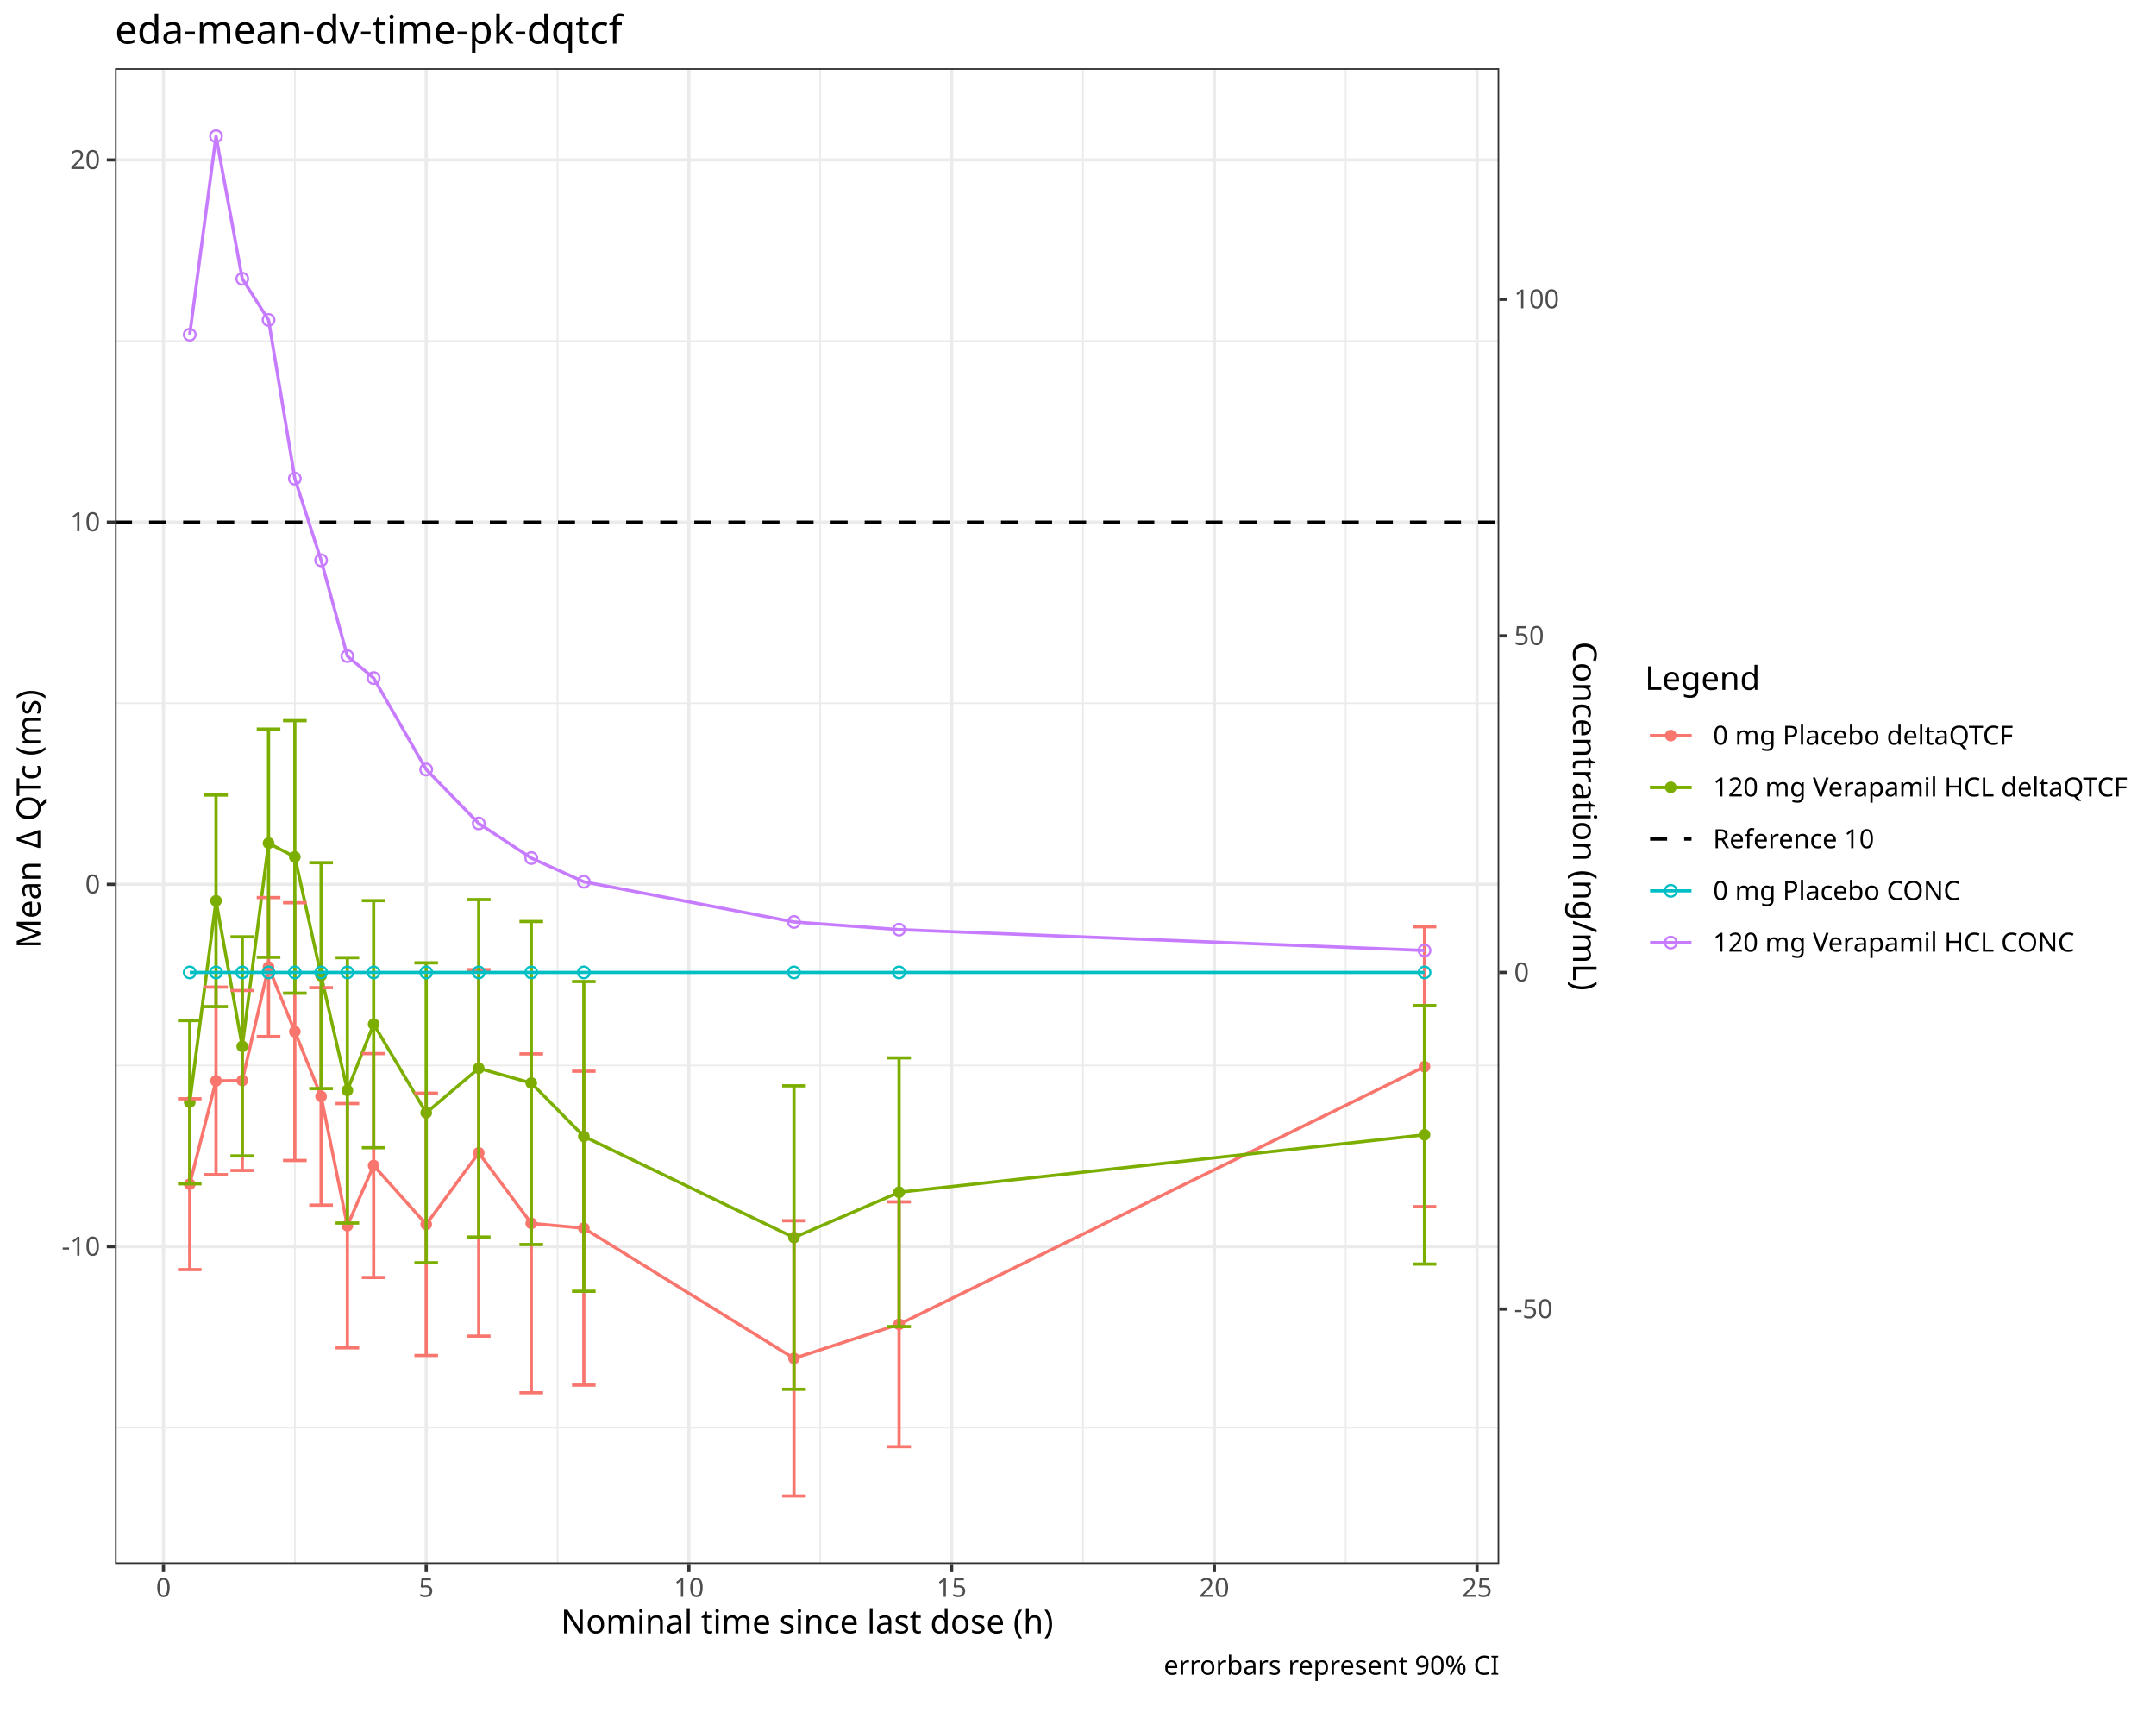
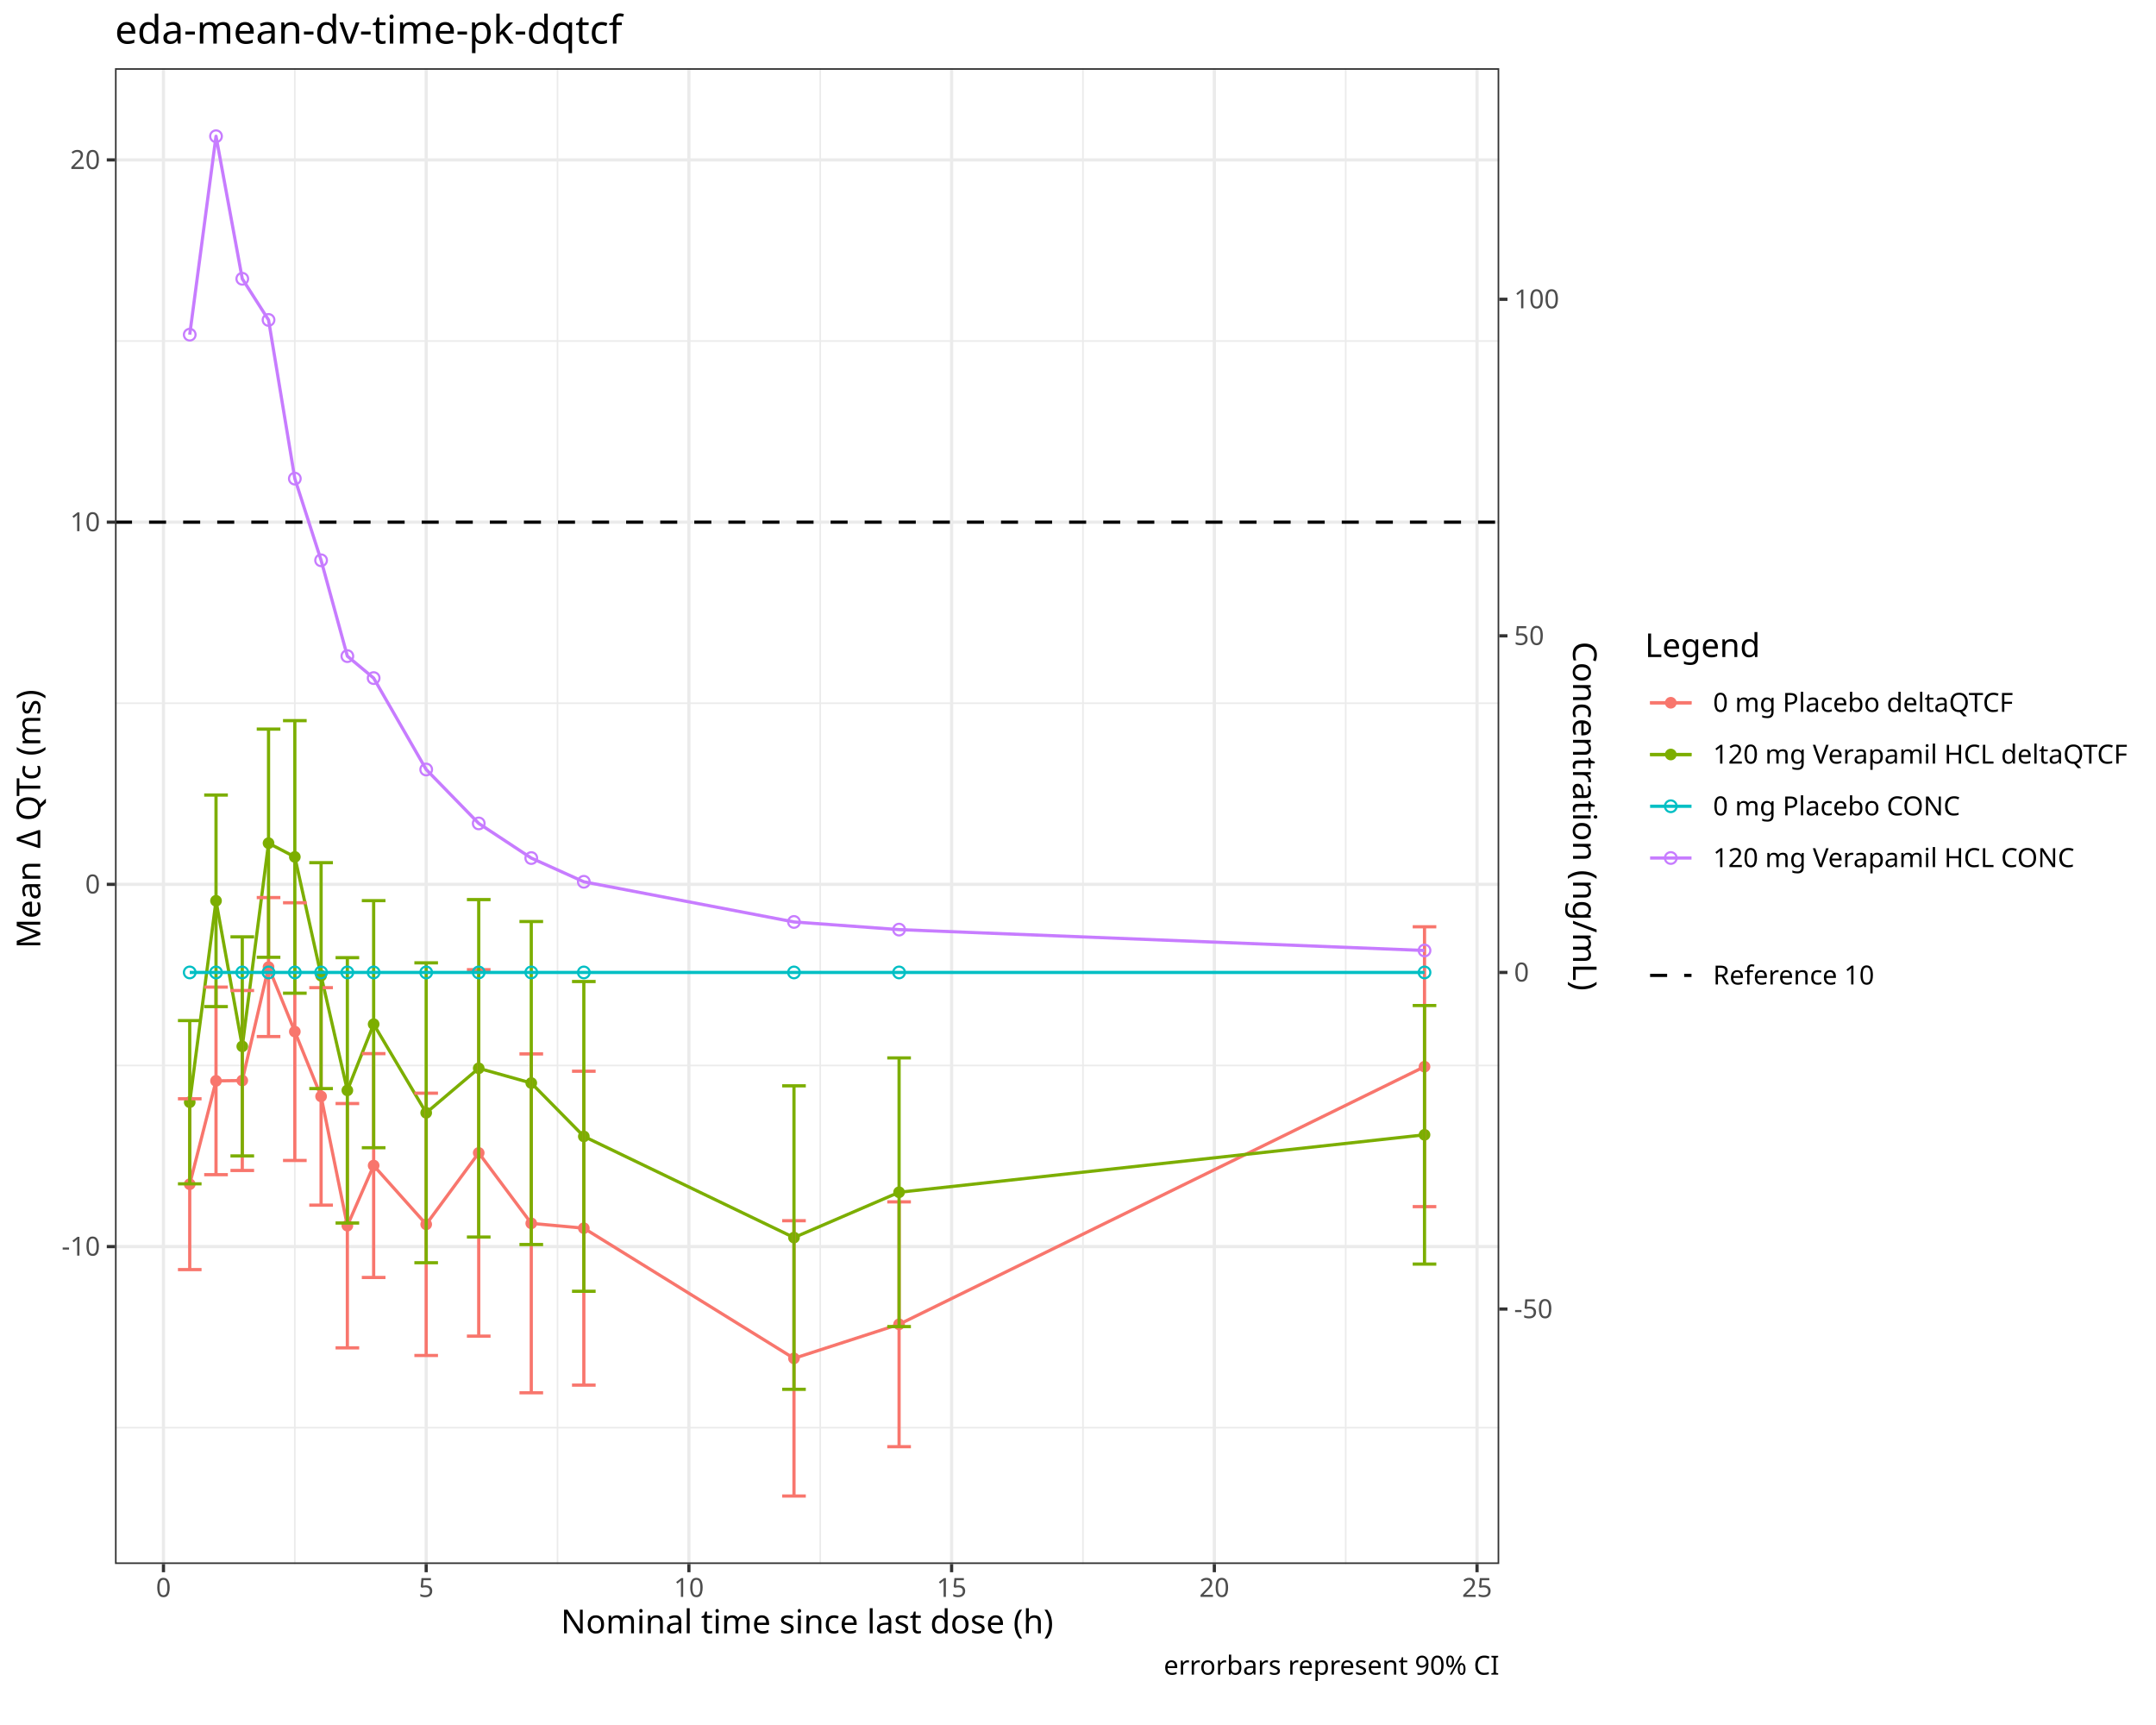
<svg xmlns="http://www.w3.org/2000/svg" class="svglite" data-engine-version="2.0" width="720.00pt" height="576.00pt" viewBox="0 0 720.00 576.00">
  <defs>
    <style type="text/css">
    .svglite line, .svglite polyline, .svglite polygon, .svglite path, .svglite rect, .svglite circle {
      fill: none;
      stroke: #000000;
      stroke-linecap: round;
      stroke-linejoin: round;
      stroke-miterlimit: 10.00;
    }
  </style>
  </defs>
  <rect width="100%" height="100%" style="stroke: none; fill: #FFFFFF;" />
  <defs>
    <clipPath id="cpMC4wMHw3MjAuMDB8MC4wMHw1NzYuMDA=">
      <rect x="0.00" y="0.00" width="720.00" height="576.00" />
    </clipPath>
  </defs>
  <g clip-path="url(#cpMC4wMHw3MjAuMDB8MC4wMHw1NzYuMDA=)">
    <rect x="0.00" y="0.00" width="720.00" height="576.00" style="stroke-width: 1.07; stroke: #FFFFFF; fill: #FFFFFF;" />
  </g>
  <defs>
    <clipPath id="cpMzguNDB8NTAwLjY4fDIyLjc4fDUyMi4yNQ==">
      <rect x="38.40" y="22.78" width="462.27" height="499.46" />
    </clipPath>
  </defs>
  <g clip-path="url(#cpMzguNDB8NTAwLjY4fDIyLjc4fDUyMi4yNQ==)">
    <rect x="38.40" y="22.78" width="462.27" height="499.46" style="stroke-width: 1.07; stroke: none; fill: #FFFFFF;" />
    <polyline points="38.40,476.72 500.68,476.72 " style="stroke-width: 0.53; stroke: #EBEBEB; stroke-linecap: butt;" />
    <polyline points="38.40,355.77 500.68,355.77 " style="stroke-width: 0.53; stroke: #EBEBEB; stroke-linecap: butt;" />
    <polyline points="38.40,234.82 500.68,234.82 " style="stroke-width: 0.53; stroke: #EBEBEB; stroke-linecap: butt;" />
    <polyline points="38.40,113.87 500.68,113.87 " style="stroke-width: 0.53; stroke: #EBEBEB; stroke-linecap: butt;" />
    <polyline points="98.46,522.25 98.46,22.78 " style="stroke-width: 0.53; stroke: #EBEBEB; stroke-linecap: butt;" />
    <polyline points="186.19,522.25 186.19,22.78 " style="stroke-width: 0.53; stroke: #EBEBEB; stroke-linecap: butt;" />
    <polyline points="273.93,522.25 273.93,22.78 " style="stroke-width: 0.53; stroke: #EBEBEB; stroke-linecap: butt;" />
    <polyline points="361.66,522.25 361.66,22.78 " style="stroke-width: 0.53; stroke: #EBEBEB; stroke-linecap: butt;" />
    <polyline points="449.40,522.25 449.40,22.78 " style="stroke-width: 0.53; stroke: #EBEBEB; stroke-linecap: butt;" />
    <polyline points="38.40,416.25 500.68,416.25 " style="stroke-width: 1.07; stroke: #EBEBEB; stroke-linecap: butt;" />
    <polyline points="38.40,295.30 500.68,295.30 " style="stroke-width: 1.07; stroke: #EBEBEB; stroke-linecap: butt;" />
    <polyline points="38.40,174.35 500.68,174.35 " style="stroke-width: 1.07; stroke: #EBEBEB; stroke-linecap: butt;" />
    <polyline points="38.40,53.40 500.68,53.40 " style="stroke-width: 1.07; stroke: #EBEBEB; stroke-linecap: butt;" />
    <polyline points="54.59,522.25 54.59,22.78 " style="stroke-width: 1.07; stroke: #EBEBEB; stroke-linecap: butt;" />
    <polyline points="142.33,522.25 142.33,22.78 " style="stroke-width: 1.07; stroke: #EBEBEB; stroke-linecap: butt;" />
    <polyline points="230.06,522.25 230.06,22.78 " style="stroke-width: 1.07; stroke: #EBEBEB; stroke-linecap: butt;" />
    <polyline points="317.79,522.25 317.79,22.78 " style="stroke-width: 1.07; stroke: #EBEBEB; stroke-linecap: butt;" />
    <polyline points="405.53,522.25 405.53,22.78 " style="stroke-width: 1.07; stroke: #EBEBEB; stroke-linecap: butt;" />
    <polyline points="493.26,522.25 493.26,22.78 " style="stroke-width: 1.07; stroke: #EBEBEB; stroke-linecap: butt;" />
    <line x1="38.40" y1="174.35" x2="500.68" y2="174.35" style="stroke-width: 1.07; stroke-dasharray: 5.69,5.69; stroke-linecap: butt;" />
    <circle cx="63.36" cy="395.42" r="1.95" style="stroke-width: 0.71; stroke: none; fill: #F8766D;" />
    <circle cx="63.36" cy="368.04" r="1.95" style="stroke-width: 0.71; stroke: none; fill: #7CAE00;" />
    <circle cx="72.14" cy="360.92" r="1.95" style="stroke-width: 0.71; stroke: none; fill: #F8766D;" />
    <circle cx="72.14" cy="300.79" r="1.95" style="stroke-width: 0.71; stroke: none; fill: #7CAE00;" />
    <circle cx="80.91" cy="360.80" r="1.95" style="stroke-width: 0.71; stroke: none; fill: #F8766D;" />
    <circle cx="80.91" cy="349.40" r="1.95" style="stroke-width: 0.71; stroke: none; fill: #7CAE00;" />
    <circle cx="89.68" cy="322.92" r="1.95" style="stroke-width: 0.71; stroke: none; fill: #F8766D;" />
    <circle cx="89.68" cy="281.55" r="1.95" style="stroke-width: 0.71; stroke: none; fill: #7CAE00;" />
    <circle cx="98.46" cy="344.47" r="1.95" style="stroke-width: 0.71; stroke: none; fill: #F8766D;" />
    <circle cx="98.46" cy="286.14" r="1.95" style="stroke-width: 0.71; stroke: none; fill: #7CAE00;" />
    <circle cx="107.23" cy="366.10" r="1.95" style="stroke-width: 0.71; stroke: none; fill: #F8766D;" />
    <circle cx="107.23" cy="325.78" r="1.95" style="stroke-width: 0.71; stroke: none; fill: #7CAE00;" />
    <circle cx="116.00" cy="409.27" r="1.95" style="stroke-width: 0.71; stroke: none; fill: #F8766D;" />
    <circle cx="116.00" cy="364.09" r="1.95" style="stroke-width: 0.71; stroke: none; fill: #7CAE00;" />
    <circle cx="124.78" cy="389.19" r="1.95" style="stroke-width: 0.71; stroke: none; fill: #F8766D;" />
    <circle cx="124.78" cy="341.99" r="1.95" style="stroke-width: 0.71; stroke: none; fill: #7CAE00;" />
    <circle cx="142.33" cy="408.82" r="1.95" style="stroke-width: 0.71; stroke: none; fill: #F8766D;" />
    <circle cx="142.33" cy="371.58" r="1.95" style="stroke-width: 0.71; stroke: none; fill: #7CAE00;" />
    <circle cx="159.87" cy="384.97" r="1.95" style="stroke-width: 0.71; stroke: none; fill: #F8766D;" />
    <circle cx="159.87" cy="356.72" r="1.95" style="stroke-width: 0.71; stroke: none; fill: #7CAE00;" />
    <circle cx="177.42" cy="408.49" r="1.95" style="stroke-width: 0.71; stroke: none; fill: #F8766D;" />
    <circle cx="177.42" cy="361.64" r="1.95" style="stroke-width: 0.71; stroke: none; fill: #7CAE00;" />
    <circle cx="194.97" cy="410.11" r="1.95" style="stroke-width: 0.71; stroke: none; fill: #F8766D;" />
    <circle cx="194.97" cy="379.46" r="1.95" style="stroke-width: 0.71; stroke: none; fill: #7CAE00;" />
    <circle cx="265.15" cy="453.58" r="1.95" style="stroke-width: 0.71; stroke: none; fill: #F8766D;" />
    <circle cx="265.15" cy="413.24" r="1.95" style="stroke-width: 0.71; stroke: none; fill: #7CAE00;" />
    <circle cx="300.25" cy="442.20" r="1.95" style="stroke-width: 0.71; stroke: none; fill: #F8766D;" />
    <circle cx="300.25" cy="398.11" r="1.95" style="stroke-width: 0.71; stroke: none; fill: #7CAE00;" />
    <circle cx="475.72" cy="356.18" r="1.95" style="stroke-width: 0.71; stroke: none; fill: #F8766D;" />
    <circle cx="475.72" cy="378.93" r="1.95" style="stroke-width: 0.71; stroke: none; fill: #7CAE00;" />
    <polyline points="63.36,395.42 72.14,360.92 80.91,360.80 89.68,322.92 98.46,344.47 107.23,366.10 116.00,409.27 124.78,389.19 142.33,408.82 159.87,384.97 177.42,408.49 194.97,410.11 265.15,453.58 300.25,442.20 475.72,356.18 " style="stroke-width: 1.07; stroke: #F8766D; stroke-linecap: butt;" />
    <polyline points="63.36,368.04 72.14,300.79 80.91,349.40 89.68,281.55 98.46,286.14 107.23,325.78 116.00,364.09 124.78,341.99 142.33,371.58 159.87,356.72 177.42,361.64 194.97,379.46 265.15,413.24 300.25,398.11 475.72,378.93 " style="stroke-width: 1.07; stroke: #7CAE00; stroke-linecap: butt;" />
    <polyline points="59.42,366.89 67.31,366.89 " style="stroke-width: 1.07; stroke: #F8766D; stroke-linecap: butt;" />
    <polyline points="63.36,366.89 63.36,423.94 " style="stroke-width: 1.07; stroke: #F8766D; stroke-linecap: butt;" />
    <polyline points="59.42,423.94 67.31,423.94 " style="stroke-width: 1.07; stroke: #F8766D; stroke-linecap: butt;" />
    <polyline points="59.42,340.79 67.31,340.79 " style="stroke-width: 1.07; stroke: #7CAE00; stroke-linecap: butt;" />
    <polyline points="63.36,340.79 63.36,395.30 " style="stroke-width: 1.07; stroke: #7CAE00; stroke-linecap: butt;" />
    <polyline points="59.42,395.30 67.31,395.30 " style="stroke-width: 1.07; stroke: #7CAE00; stroke-linecap: butt;" />
    <polyline points="68.19,329.61 76.09,329.61 " style="stroke-width: 1.07; stroke: #F8766D; stroke-linecap: butt;" />
    <polyline points="72.14,329.61 72.14,392.23 " style="stroke-width: 1.07; stroke: #F8766D; stroke-linecap: butt;" />
    <polyline points="68.19,392.23 76.09,392.23 " style="stroke-width: 1.07; stroke: #F8766D; stroke-linecap: butt;" />
    <polyline points="68.19,265.48 76.09,265.48 " style="stroke-width: 1.07; stroke: #7CAE00; stroke-linecap: butt;" />
    <polyline points="72.14,265.48 72.14,336.11 " style="stroke-width: 1.07; stroke: #7CAE00; stroke-linecap: butt;" />
    <polyline points="68.19,336.11 76.09,336.11 " style="stroke-width: 1.07; stroke: #7CAE00; stroke-linecap: butt;" />
    <polyline points="76.96,330.75 84.86,330.75 " style="stroke-width: 1.07; stroke: #F8766D; stroke-linecap: butt;" />
    <polyline points="80.91,330.75 80.91,390.84 " style="stroke-width: 1.07; stroke: #F8766D; stroke-linecap: butt;" />
    <polyline points="76.96,390.84 84.86,390.84 " style="stroke-width: 1.07; stroke: #F8766D; stroke-linecap: butt;" />
    <polyline points="76.96,312.82 84.86,312.82 " style="stroke-width: 1.07; stroke: #7CAE00; stroke-linecap: butt;" />
    <polyline points="80.91,312.82 80.91,385.98 " style="stroke-width: 1.07; stroke: #7CAE00; stroke-linecap: butt;" />
    <polyline points="76.96,385.98 84.86,385.98 " style="stroke-width: 1.07; stroke: #7CAE00; stroke-linecap: butt;" />
    <polyline points="85.74,299.71 93.63,299.71 " style="stroke-width: 1.07; stroke: #F8766D; stroke-linecap: butt;" />
    <polyline points="89.68,299.71 89.68,346.12 " style="stroke-width: 1.07; stroke: #F8766D; stroke-linecap: butt;" />
    <polyline points="85.74,346.12 93.63,346.12 " style="stroke-width: 1.07; stroke: #F8766D; stroke-linecap: butt;" />
    <polyline points="85.74,243.45 93.63,243.45 " style="stroke-width: 1.07; stroke: #7CAE00; stroke-linecap: butt;" />
    <polyline points="89.68,243.45 89.68,319.65 " style="stroke-width: 1.07; stroke: #7CAE00; stroke-linecap: butt;" />
    <polyline points="85.74,319.65 93.63,319.65 " style="stroke-width: 1.07; stroke: #7CAE00; stroke-linecap: butt;" />
    <polyline points="94.51,301.44 102.41,301.44 " style="stroke-width: 1.07; stroke: #F8766D; stroke-linecap: butt;" />
    <polyline points="98.46,301.44 98.46,387.50 " style="stroke-width: 1.07; stroke: #F8766D; stroke-linecap: butt;" />
    <polyline points="94.51,387.50 102.41,387.50 " style="stroke-width: 1.07; stroke: #F8766D; stroke-linecap: butt;" />
    <polyline points="94.51,240.64 102.41,240.64 " style="stroke-width: 1.07; stroke: #7CAE00; stroke-linecap: butt;" />
    <polyline points="98.46,240.64 98.46,331.64 " style="stroke-width: 1.07; stroke: #7CAE00; stroke-linecap: butt;" />
    <polyline points="94.51,331.64 102.41,331.64 " style="stroke-width: 1.07; stroke: #7CAE00; stroke-linecap: butt;" />
    <polyline points="103.28,329.79 111.18,329.79 " style="stroke-width: 1.07; stroke: #F8766D; stroke-linecap: butt;" />
    <polyline points="107.23,329.79 107.23,402.41 " style="stroke-width: 1.07; stroke: #F8766D; stroke-linecap: butt;" />
    <polyline points="103.28,402.41 111.18,402.41 " style="stroke-width: 1.07; stroke: #F8766D; stroke-linecap: butt;" />
    <polyline points="103.28,288.06 111.18,288.06 " style="stroke-width: 1.07; stroke: #7CAE00; stroke-linecap: butt;" />
    <polyline points="107.23,288.06 107.23,363.50 " style="stroke-width: 1.07; stroke: #7CAE00; stroke-linecap: butt;" />
    <polyline points="103.28,363.50 111.18,363.50 " style="stroke-width: 1.07; stroke: #7CAE00; stroke-linecap: butt;" />
    <polyline points="112.06,368.48 119.95,368.48 " style="stroke-width: 1.07; stroke: #F8766D; stroke-linecap: butt;" />
    <polyline points="116.00,368.48 116.00,450.07 " style="stroke-width: 1.07; stroke: #F8766D; stroke-linecap: butt;" />
    <polyline points="112.06,450.07 119.95,450.07 " style="stroke-width: 1.07; stroke: #F8766D; stroke-linecap: butt;" />
    <polyline points="112.06,319.78 119.95,319.78 " style="stroke-width: 1.07; stroke: #7CAE00; stroke-linecap: butt;" />
    <polyline points="116.00,319.78 116.00,408.39 " style="stroke-width: 1.07; stroke: #7CAE00; stroke-linecap: butt;" />
    <polyline points="112.06,408.39 119.95,408.39 " style="stroke-width: 1.07; stroke: #7CAE00; stroke-linecap: butt;" />
    <polyline points="120.83,351.82 128.73,351.82 " style="stroke-width: 1.07; stroke: #F8766D; stroke-linecap: butt;" />
    <polyline points="124.78,351.82 124.78,426.56 " style="stroke-width: 1.07; stroke: #F8766D; stroke-linecap: butt;" />
    <polyline points="120.83,426.56 128.73,426.56 " style="stroke-width: 1.07; stroke: #F8766D; stroke-linecap: butt;" />
    <polyline points="120.83,300.74 128.73,300.74 " style="stroke-width: 1.07; stroke: #7CAE00; stroke-linecap: butt;" />
    <polyline points="124.78,300.74 124.78,383.24 " style="stroke-width: 1.07; stroke: #7CAE00; stroke-linecap: butt;" />
    <polyline points="120.83,383.24 128.73,383.24 " style="stroke-width: 1.07; stroke: #7CAE00; stroke-linecap: butt;" />
    <polyline points="138.38,365.03 146.27,365.03 " style="stroke-width: 1.07; stroke: #F8766D; stroke-linecap: butt;" />
    <polyline points="142.33,365.03 142.33,452.61 " style="stroke-width: 1.07; stroke: #F8766D; stroke-linecap: butt;" />
    <polyline points="138.38,452.61 146.27,452.61 " style="stroke-width: 1.07; stroke: #F8766D; stroke-linecap: butt;" />
    <polyline points="138.38,321.51 146.27,321.51 " style="stroke-width: 1.07; stroke: #7CAE00; stroke-linecap: butt;" />
    <polyline points="142.33,321.51 142.33,421.64 " style="stroke-width: 1.07; stroke: #7CAE00; stroke-linecap: butt;" />
    <polyline points="138.38,421.64 146.27,421.64 " style="stroke-width: 1.07; stroke: #7CAE00; stroke-linecap: butt;" />
    <polyline points="155.92,323.78 163.82,323.78 " style="stroke-width: 1.07; stroke: #F8766D; stroke-linecap: butt;" />
    <polyline points="159.87,323.78 159.87,446.15 " style="stroke-width: 1.07; stroke: #F8766D; stroke-linecap: butt;" />
    <polyline points="155.92,446.15 163.82,446.15 " style="stroke-width: 1.07; stroke: #F8766D; stroke-linecap: butt;" />
    <polyline points="155.92,300.38 163.82,300.38 " style="stroke-width: 1.07; stroke: #7CAE00; stroke-linecap: butt;" />
    <polyline points="159.87,300.38 159.87,413.06 " style="stroke-width: 1.07; stroke: #7CAE00; stroke-linecap: butt;" />
    <polyline points="155.92,413.06 163.82,413.06 " style="stroke-width: 1.07; stroke: #7CAE00; stroke-linecap: butt;" />
    <polyline points="173.47,351.91 181.37,351.91 " style="stroke-width: 1.07; stroke: #F8766D; stroke-linecap: butt;" />
    <polyline points="177.42,351.91 177.42,465.07 " style="stroke-width: 1.07; stroke: #F8766D; stroke-linecap: butt;" />
    <polyline points="173.47,465.07 181.37,465.07 " style="stroke-width: 1.07; stroke: #F8766D; stroke-linecap: butt;" />
    <polyline points="173.47,307.71 181.37,307.71 " style="stroke-width: 1.07; stroke: #7CAE00; stroke-linecap: butt;" />
    <polyline points="177.42,307.71 177.42,415.57 " style="stroke-width: 1.07; stroke: #7CAE00; stroke-linecap: butt;" />
    <polyline points="173.47,415.57 181.37,415.57 " style="stroke-width: 1.07; stroke: #7CAE00; stroke-linecap: butt;" />
    <polyline points="191.02,357.70 198.91,357.70 " style="stroke-width: 1.07; stroke: #F8766D; stroke-linecap: butt;" />
    <polyline points="194.97,357.70 194.97,462.51 " style="stroke-width: 1.07; stroke: #F8766D; stroke-linecap: butt;" />
    <polyline points="191.02,462.51 198.91,462.51 " style="stroke-width: 1.07; stroke: #F8766D; stroke-linecap: butt;" />
    <polyline points="191.02,327.75 198.91,327.75 " style="stroke-width: 1.07; stroke: #7CAE00; stroke-linecap: butt;" />
    <polyline points="194.97,327.75 194.97,431.17 " style="stroke-width: 1.07; stroke: #7CAE00; stroke-linecap: butt;" />
    <polyline points="191.02,431.17 198.91,431.17 " style="stroke-width: 1.07; stroke: #7CAE00; stroke-linecap: butt;" />
    <polyline points="261.21,407.61 269.10,407.61 " style="stroke-width: 1.07; stroke: #F8766D; stroke-linecap: butt;" />
    <polyline points="265.15,407.61 265.15,499.54 " style="stroke-width: 1.07; stroke: #F8766D; stroke-linecap: butt;" />
    <polyline points="261.21,499.54 269.10,499.54 " style="stroke-width: 1.07; stroke: #F8766D; stroke-linecap: butt;" />
    <polyline points="261.21,362.57 269.10,362.57 " style="stroke-width: 1.07; stroke: #7CAE00; stroke-linecap: butt;" />
    <polyline points="265.15,362.57 265.15,463.91 " style="stroke-width: 1.07; stroke: #7CAE00; stroke-linecap: butt;" />
    <polyline points="261.21,463.91 269.10,463.91 " style="stroke-width: 1.07; stroke: #7CAE00; stroke-linecap: butt;" />
    <polyline points="296.30,401.32 304.20,401.32 " style="stroke-width: 1.07; stroke: #F8766D; stroke-linecap: butt;" />
    <polyline points="300.25,401.32 300.25,483.07 " style="stroke-width: 1.07; stroke: #F8766D; stroke-linecap: butt;" />
    <polyline points="296.30,483.07 304.20,483.07 " style="stroke-width: 1.07; stroke: #F8766D; stroke-linecap: butt;" />
    <polyline points="296.30,353.25 304.20,353.25 " style="stroke-width: 1.07; stroke: #7CAE00; stroke-linecap: butt;" />
    <polyline points="300.25,353.25 300.25,442.96 " style="stroke-width: 1.07; stroke: #7CAE00; stroke-linecap: butt;" />
    <polyline points="296.30,442.96 304.20,442.96 " style="stroke-width: 1.07; stroke: #7CAE00; stroke-linecap: butt;" />
    <polyline points="471.77,309.46 479.66,309.46 " style="stroke-width: 1.07; stroke: #F8766D; stroke-linecap: butt;" />
    <polyline points="475.72,309.46 475.72,402.91 " style="stroke-width: 1.07; stroke: #F8766D; stroke-linecap: butt;" />
    <polyline points="471.77,402.91 479.66,402.91 " style="stroke-width: 1.07; stroke: #F8766D; stroke-linecap: butt;" />
    <polyline points="471.77,335.76 479.66,335.76 " style="stroke-width: 1.07; stroke: #7CAE00; stroke-linecap: butt;" />
    <polyline points="475.72,335.76 475.72,422.10 " style="stroke-width: 1.07; stroke: #7CAE00; stroke-linecap: butt;" />
    <polyline points="471.77,422.10 479.66,422.10 " style="stroke-width: 1.07; stroke: #7CAE00; stroke-linecap: butt;" />
    <polyline points="63.36,324.71 72.14,324.71 80.91,324.71 89.68,324.71 98.46,324.71 107.23,324.71 116.00,324.71 124.78,324.71 142.33,324.71 159.87,324.71 177.42,324.71 194.97,324.71 265.15,324.71 300.25,324.71 475.72,324.71 " style="stroke-width: 1.07; stroke: #00BFC4; stroke-linecap: butt;" />
    <polyline points="63.36,111.75 72.14,45.49 80.91,93.09 89.68,106.83 98.46,159.82 107.23,187.09 116.00,219.09 124.78,226.42 142.33,256.95 159.87,274.95 177.42,286.52 194.97,294.44 265.15,307.85 300.25,310.41 475.72,317.38 " style="stroke-width: 1.07; stroke: #C77CFF; stroke-linecap: butt;" />
    <circle cx="63.36" cy="324.71" r="1.95" style="stroke-width: 0.71; stroke: #00BFC4;" />
    <circle cx="63.36" cy="111.75" r="1.95" style="stroke-width: 0.71; stroke: #C77CFF;" />
    <circle cx="72.14" cy="324.71" r="1.95" style="stroke-width: 0.71; stroke: #00BFC4;" />
    <circle cx="72.14" cy="45.49" r="1.95" style="stroke-width: 0.71; stroke: #C77CFF;" />
    <circle cx="80.91" cy="324.71" r="1.95" style="stroke-width: 0.71; stroke: #00BFC4;" />
    <circle cx="80.91" cy="93.09" r="1.95" style="stroke-width: 0.71; stroke: #C77CFF;" />
    <circle cx="89.68" cy="324.71" r="1.95" style="stroke-width: 0.71; stroke: #00BFC4;" />
    <circle cx="89.68" cy="106.83" r="1.95" style="stroke-width: 0.71; stroke: #C77CFF;" />
    <circle cx="98.46" cy="324.71" r="1.95" style="stroke-width: 0.71; stroke: #00BFC4;" />
    <circle cx="98.46" cy="159.82" r="1.95" style="stroke-width: 0.71; stroke: #C77CFF;" />
    <circle cx="107.23" cy="324.71" r="1.95" style="stroke-width: 0.71; stroke: #00BFC4;" />
    <circle cx="107.23" cy="187.09" r="1.95" style="stroke-width: 0.71; stroke: #C77CFF;" />
    <circle cx="116.00" cy="324.71" r="1.95" style="stroke-width: 0.71; stroke: #00BFC4;" />
    <circle cx="116.00" cy="219.09" r="1.95" style="stroke-width: 0.71; stroke: #C77CFF;" />
    <circle cx="124.78" cy="324.71" r="1.95" style="stroke-width: 0.71; stroke: #00BFC4;" />
    <circle cx="124.78" cy="226.42" r="1.95" style="stroke-width: 0.71; stroke: #C77CFF;" />
    <circle cx="142.33" cy="324.71" r="1.95" style="stroke-width: 0.71; stroke: #00BFC4;" />
    <circle cx="142.33" cy="256.95" r="1.95" style="stroke-width: 0.71; stroke: #C77CFF;" />
    <circle cx="159.87" cy="324.71" r="1.95" style="stroke-width: 0.71; stroke: #00BFC4;" />
    <circle cx="159.87" cy="274.95" r="1.95" style="stroke-width: 0.71; stroke: #C77CFF;" />
    <circle cx="177.42" cy="324.71" r="1.95" style="stroke-width: 0.71; stroke: #00BFC4;" />
    <circle cx="177.42" cy="286.52" r="1.95" style="stroke-width: 0.71; stroke: #C77CFF;" />
    <circle cx="194.97" cy="324.71" r="1.95" style="stroke-width: 0.71; stroke: #00BFC4;" />
    <circle cx="194.97" cy="294.44" r="1.95" style="stroke-width: 0.71; stroke: #C77CFF;" />
    <circle cx="265.15" cy="324.71" r="1.95" style="stroke-width: 0.71; stroke: #00BFC4;" />
    <circle cx="265.15" cy="307.85" r="1.95" style="stroke-width: 0.71; stroke: #C77CFF;" />
    <circle cx="300.25" cy="324.71" r="1.95" style="stroke-width: 0.71; stroke: #00BFC4;" />
    <circle cx="300.25" cy="310.41" r="1.95" style="stroke-width: 0.71; stroke: #C77CFF;" />
    <circle cx="475.72" cy="324.71" r="1.95" style="stroke-width: 0.71; stroke: #00BFC4;" />
    <circle cx="475.72" cy="317.38" r="1.95" style="stroke-width: 0.71; stroke: #C77CFF;" />
    <rect x="38.40" y="22.78" width="462.27" height="499.46" style="stroke-width: 1.07; stroke: #333333;" />
  </g>
  <g clip-path="url(#cpMC4wMHw3MjAuMDB8MC4wMHw1NzYuMDA=)">
    <text x="33.47" y="419.27" text-anchor="end" style="font-size: 8.80px; fill: #4D4D4D; font-family: sans;" textLength="12.72px" lengthAdjust="spacingAndGlyphs">-10</text>
    <text x="33.47" y="298.33" text-anchor="end" style="font-size: 8.80px; fill: #4D4D4D; font-family: sans;" textLength="4.89px" lengthAdjust="spacingAndGlyphs">0</text>
    <text x="33.47" y="177.38" text-anchor="end" style="font-size: 8.80px; fill: #4D4D4D; font-family: sans;" textLength="9.79px" lengthAdjust="spacingAndGlyphs">10</text>
    <text x="33.47" y="56.43" text-anchor="end" style="font-size: 8.80px; fill: #4D4D4D; font-family: sans;" textLength="9.79px" lengthAdjust="spacingAndGlyphs">20</text>
    <polyline points="35.66,416.25 38.40,416.25 " style="stroke-width: 1.07; stroke: #333333; stroke-linecap: butt;" />
    <polyline points="35.66,295.30 38.40,295.30 " style="stroke-width: 1.07; stroke: #333333; stroke-linecap: butt;" />
    <polyline points="35.66,174.35 38.40,174.35 " style="stroke-width: 1.07; stroke: #333333; stroke-linecap: butt;" />
    <polyline points="35.66,53.40 38.40,53.40 " style="stroke-width: 1.07; stroke: #333333; stroke-linecap: butt;" />
    <polyline points="503.42,437.11 500.68,437.11 " style="stroke-width: 1.07; stroke: #333333; stroke-linecap: butt;" />
    <polyline points="503.42,324.71 500.68,324.71 " style="stroke-width: 1.07; stroke: #333333; stroke-linecap: butt;" />
    <polyline points="503.42,212.32 500.68,212.32 " style="stroke-width: 1.07; stroke: #333333; stroke-linecap: butt;" />
    <polyline points="503.42,99.93 500.68,99.93 " style="stroke-width: 1.07; stroke: #333333; stroke-linecap: butt;" />
    <text x="505.61" y="440.14" style="font-size: 8.80px; fill: #4D4D4D; font-family: sans;" textLength="12.72px" lengthAdjust="spacingAndGlyphs">-50</text>
    <text x="505.61" y="327.74" style="font-size: 8.80px; fill: #4D4D4D; font-family: sans;" textLength="4.89px" lengthAdjust="spacingAndGlyphs">0</text>
    <text x="505.61" y="215.35" style="font-size: 8.80px; fill: #4D4D4D; font-family: sans;" textLength="9.79px" lengthAdjust="spacingAndGlyphs">50</text>
    <text x="505.61" y="102.95" style="font-size: 8.80px; fill: #4D4D4D; font-family: sans;" textLength="14.68px" lengthAdjust="spacingAndGlyphs">100</text>
    <polyline points="54.59,524.99 54.59,522.25 " style="stroke-width: 1.07; stroke: #333333; stroke-linecap: butt;" />
    <polyline points="142.33,524.99 142.33,522.25 " style="stroke-width: 1.07; stroke: #333333; stroke-linecap: butt;" />
    <polyline points="230.06,524.99 230.06,522.25 " style="stroke-width: 1.07; stroke: #333333; stroke-linecap: butt;" />
    <polyline points="317.79,524.99 317.79,522.25 " style="stroke-width: 1.07; stroke: #333333; stroke-linecap: butt;" />
    <polyline points="405.53,524.99 405.53,522.25 " style="stroke-width: 1.07; stroke: #333333; stroke-linecap: butt;" />
    <polyline points="493.26,524.99 493.26,522.25 " style="stroke-width: 1.07; stroke: #333333; stroke-linecap: butt;" />
    <text x="54.59" y="533.23" text-anchor="middle" style="font-size: 8.80px; fill: #4D4D4D; font-family: sans;" textLength="4.89px" lengthAdjust="spacingAndGlyphs">0</text>
    <text x="142.33" y="533.23" text-anchor="middle" style="font-size: 8.80px; fill: #4D4D4D; font-family: sans;" textLength="4.89px" lengthAdjust="spacingAndGlyphs">5</text>
    <text x="230.06" y="533.23" text-anchor="middle" style="font-size: 8.80px; fill: #4D4D4D; font-family: sans;" textLength="9.79px" lengthAdjust="spacingAndGlyphs">10</text>
    <text x="317.79" y="533.23" text-anchor="middle" style="font-size: 8.80px; fill: #4D4D4D; font-family: sans;" textLength="9.79px" lengthAdjust="spacingAndGlyphs">15</text>
    <text x="405.53" y="533.23" text-anchor="middle" style="font-size: 8.80px; fill: #4D4D4D; font-family: sans;" textLength="9.79px" lengthAdjust="spacingAndGlyphs">20</text>
    <text x="493.26" y="533.23" text-anchor="middle" style="font-size: 8.80px; fill: #4D4D4D; font-family: sans;" textLength="9.79px" lengthAdjust="spacingAndGlyphs">25</text>
    <text x="269.54" y="545.37" text-anchor="middle" style="font-size: 11.00px; font-family: sans;" textLength="156.53px" lengthAdjust="spacingAndGlyphs">Nominal time since last dose (h)</text>
    <text transform="translate(13.45,316.70) rotate(-90)" style="font-size: 11.00px; font-family: sans;" textLength="30.58px" lengthAdjust="spacingAndGlyphs">Mean </text>
    <text transform="translate(13.45,286.12) rotate(-90)" style="font-size: 11.00px; font-family: sans;" textLength="2.75px" lengthAdjust="spacingAndGlyphs"> </text>
    <text transform="translate(13.45,283.37) rotate(-90)" style="font-size: 11.00px; font-family: sans;" textLength="6.45px" lengthAdjust="spacingAndGlyphs">Δ</text>
    <text transform="translate(13.45,276.92) rotate(-90)" style="font-size: 11.00px; font-family: sans;" textLength="2.75px" lengthAdjust="spacingAndGlyphs"> </text>
    <text transform="translate(13.45,274.16) rotate(-90)" style="font-size: 11.00px; font-family: sans;" textLength="45.84px" lengthAdjust="spacingAndGlyphs">QTc (ms)</text>
    <text transform="translate(525.32,272.51) rotate(90)" text-anchor="middle" style="font-size: 11.00px; font-family: sans;" textLength="109.45px" lengthAdjust="spacingAndGlyphs">Concentration (ng/mL)</text>
-     <rect x="543.84" y="216.17" width="170.68" height="112.69" style="stroke-width: 1.07; stroke: none; fill: #FFFFFF;" />
-     <text x="549.32" y="230.36" style="font-size: 11.00px; font-family: sans;" textLength="36.71px" lengthAdjust="spacingAndGlyphs">Legend</text>
-     <rect x="549.32" y="236.98" width="17.28" height="17.28" style="stroke-width: 1.07; stroke: none; fill: #FFFFFF;" />
-     <circle cx="557.96" cy="245.62" r="1.95" style="stroke-width: 0.71; stroke: none; fill: #F8766D;" />
-     <line x1="551.05" y1="245.62" x2="564.88" y2="245.62" style="stroke-width: 1.07; stroke: #F8766D; stroke-linecap: butt;" />
-     <line x1="551.05" y1="245.62" x2="564.88" y2="245.62" style="stroke-width: 1.07; stroke: #F8766D; stroke-linecap: butt;" />
-     <rect x="549.32" y="254.26" width="17.28" height="17.28" style="stroke-width: 1.07; stroke: none; fill: #FFFFFF;" />
-     <circle cx="557.96" cy="262.90" r="1.95" style="stroke-width: 0.71; stroke: none; fill: #7CAE00;" />
-     <line x1="551.05" y1="262.90" x2="564.88" y2="262.90" style="stroke-width: 1.07; stroke: #7CAE00; stroke-linecap: butt;" />
-     <line x1="551.05" y1="262.90" x2="564.88" y2="262.90" style="stroke-width: 1.07; stroke: #7CAE00; stroke-linecap: butt;" />
-     <rect x="549.32" y="271.54" width="17.28" height="17.28" style="stroke-width: 1.07; stroke: none; fill: #FFFFFF;" />
-     <line x1="551.05" y1="280.18" x2="564.88" y2="280.18" style="stroke-width: 1.07; stroke-dasharray: 5.69,5.69; stroke-linecap: butt;" />
-     <rect x="549.32" y="288.82" width="17.28" height="17.28" style="stroke-width: 1.07; stroke: none; fill: #FFFFFF;" />
-     <line x1="551.05" y1="297.46" x2="564.88" y2="297.46" style="stroke-width: 1.07; stroke: #00BFC4; stroke-linecap: butt;" />
-     <circle cx="557.96" cy="297.46" r="1.95" style="stroke-width: 0.71; stroke: #00BFC4;" />
-     <rect x="549.32" y="306.10" width="17.28" height="17.28" style="stroke-width: 1.07; stroke: none; fill: #FFFFFF;" />
-     <line x1="551.05" y1="314.74" x2="564.88" y2="314.74" style="stroke-width: 1.07; stroke: #C77CFF; stroke-linecap: butt;" />
-     <circle cx="557.96" cy="314.74" r="1.95" style="stroke-width: 0.71; stroke: #C77CFF;" />
-     <text x="572.08" y="248.65" style="font-size: 8.80px; font-family: sans;" textLength="99.30px" lengthAdjust="spacingAndGlyphs">0 mg Placebo deltaQTCF</text>
-     <text x="572.08" y="265.93" style="font-size: 8.80px; font-family: sans;" textLength="136.96px" lengthAdjust="spacingAndGlyphs">120 mg Verapamil HCL deltaQTCF</text>
-     <text x="572.08" y="283.21" style="font-size: 8.80px; font-family: sans;" textLength="52.84px" lengthAdjust="spacingAndGlyphs">Reference 10</text>
-     <text x="572.08" y="300.49" style="font-size: 8.80px; font-family: sans;" textLength="82.18px" lengthAdjust="spacingAndGlyphs">0 mg Placebo CONC</text>
-     <text x="572.08" y="317.77" style="font-size: 8.80px; font-family: sans;" textLength="119.84px" lengthAdjust="spacingAndGlyphs">120 mg Verapamil HCL CONC</text>
+     <rect x="543.84" y="205.21" width="170.68" height="95.41" style="stroke-width: 1.07; stroke: none; fill: #FFFFFF;" />
+     <text x="549.32" y="219.40" style="font-size: 11.00px; font-family: sans;" textLength="36.71px" lengthAdjust="spacingAndGlyphs">Legend</text>
+     <rect x="549.32" y="226.02" width="17.28" height="17.28" style="stroke-width: 1.07; stroke: none; fill: #FFFFFF;" />
+     <circle cx="557.96" cy="234.66" r="1.95" style="stroke-width: 0.71; stroke: none; fill: #F8766D;" />
+     <line x1="551.05" y1="234.66" x2="564.88" y2="234.66" style="stroke-width: 1.07; stroke: #F8766D; stroke-linecap: butt;" />
+     <line x1="551.05" y1="234.66" x2="564.88" y2="234.66" style="stroke-width: 1.07; stroke: #F8766D; stroke-linecap: butt;" />
+     <rect x="549.32" y="243.30" width="17.28" height="17.28" style="stroke-width: 1.07; stroke: none; fill: #FFFFFF;" />
+     <circle cx="557.96" cy="251.94" r="1.95" style="stroke-width: 0.71; stroke: none; fill: #7CAE00;" />
+     <line x1="551.05" y1="251.94" x2="564.88" y2="251.94" style="stroke-width: 1.07; stroke: #7CAE00; stroke-linecap: butt;" />
+     <line x1="551.05" y1="251.94" x2="564.88" y2="251.94" style="stroke-width: 1.07; stroke: #7CAE00; stroke-linecap: butt;" />
+     <rect x="549.32" y="260.58" width="17.28" height="17.28" style="stroke-width: 1.07; stroke: none; fill: #FFFFFF;" />
+     <line x1="551.05" y1="269.22" x2="564.88" y2="269.22" style="stroke-width: 1.07; stroke: #00BFC4; stroke-linecap: butt;" />
+     <circle cx="557.96" cy="269.22" r="1.95" style="stroke-width: 0.71; stroke: #00BFC4;" />
+     <rect x="549.32" y="277.86" width="17.28" height="17.28" style="stroke-width: 1.07; stroke: none; fill: #FFFFFF;" />
+     <line x1="551.05" y1="286.50" x2="564.88" y2="286.50" style="stroke-width: 1.07; stroke: #C77CFF; stroke-linecap: butt;" />
+     <circle cx="557.96" cy="286.50" r="1.95" style="stroke-width: 0.71; stroke: #C77CFF;" />
+     <text x="572.08" y="237.69" style="font-size: 8.80px; font-family: sans;" textLength="99.30px" lengthAdjust="spacingAndGlyphs">0 mg Placebo deltaQTCF</text>
+     <text x="572.08" y="254.97" style="font-size: 8.80px; font-family: sans;" textLength="136.96px" lengthAdjust="spacingAndGlyphs">120 mg Verapamil HCL deltaQTCF</text>
+     <text x="572.08" y="272.25" style="font-size: 8.80px; font-family: sans;" textLength="82.18px" lengthAdjust="spacingAndGlyphs">0 mg Placebo CONC</text>
+     <text x="572.08" y="289.53" style="font-size: 8.80px; font-family: sans;" textLength="119.84px" lengthAdjust="spacingAndGlyphs">120 mg Verapamil HCL CONC</text>
+     <rect x="543.84" y="311.58" width="86.56" height="28.24" style="stroke-width: 1.07; stroke: none; fill: #FFFFFF;" />
+     <rect x="549.32" y="317.06" width="17.28" height="17.28" style="stroke-width: 1.07; stroke: none; fill: #FFFFFF;" />
+     <line x1="551.05" y1="325.70" x2="564.88" y2="325.70" style="stroke-width: 1.07; stroke-dasharray: 5.69,5.69; stroke-linecap: butt;" />
+     <text x="572.08" y="328.73" style="font-size: 8.80px; font-family: sans;" textLength="52.84px" lengthAdjust="spacingAndGlyphs">Reference 10</text>
    <text x="38.40" y="14.56" style="font-size: 13.20px; font-family: sans;" textLength="158.49px" lengthAdjust="spacingAndGlyphs">eda-mean-dv-time-pk-dqtcf</text>
    <text x="500.68" y="559.19" text-anchor="end" style="font-size: 8.80px; font-family: sans;" textLength="109.08px" lengthAdjust="spacingAndGlyphs">errorbars represent 90% CI </text>
    <text x="500.68" y="568.69" text-anchor="end" style="font-size: 8.80px; font-family: sans;" textLength="0.00px" lengthAdjust="spacingAndGlyphs" />
  </g>
</svg>
